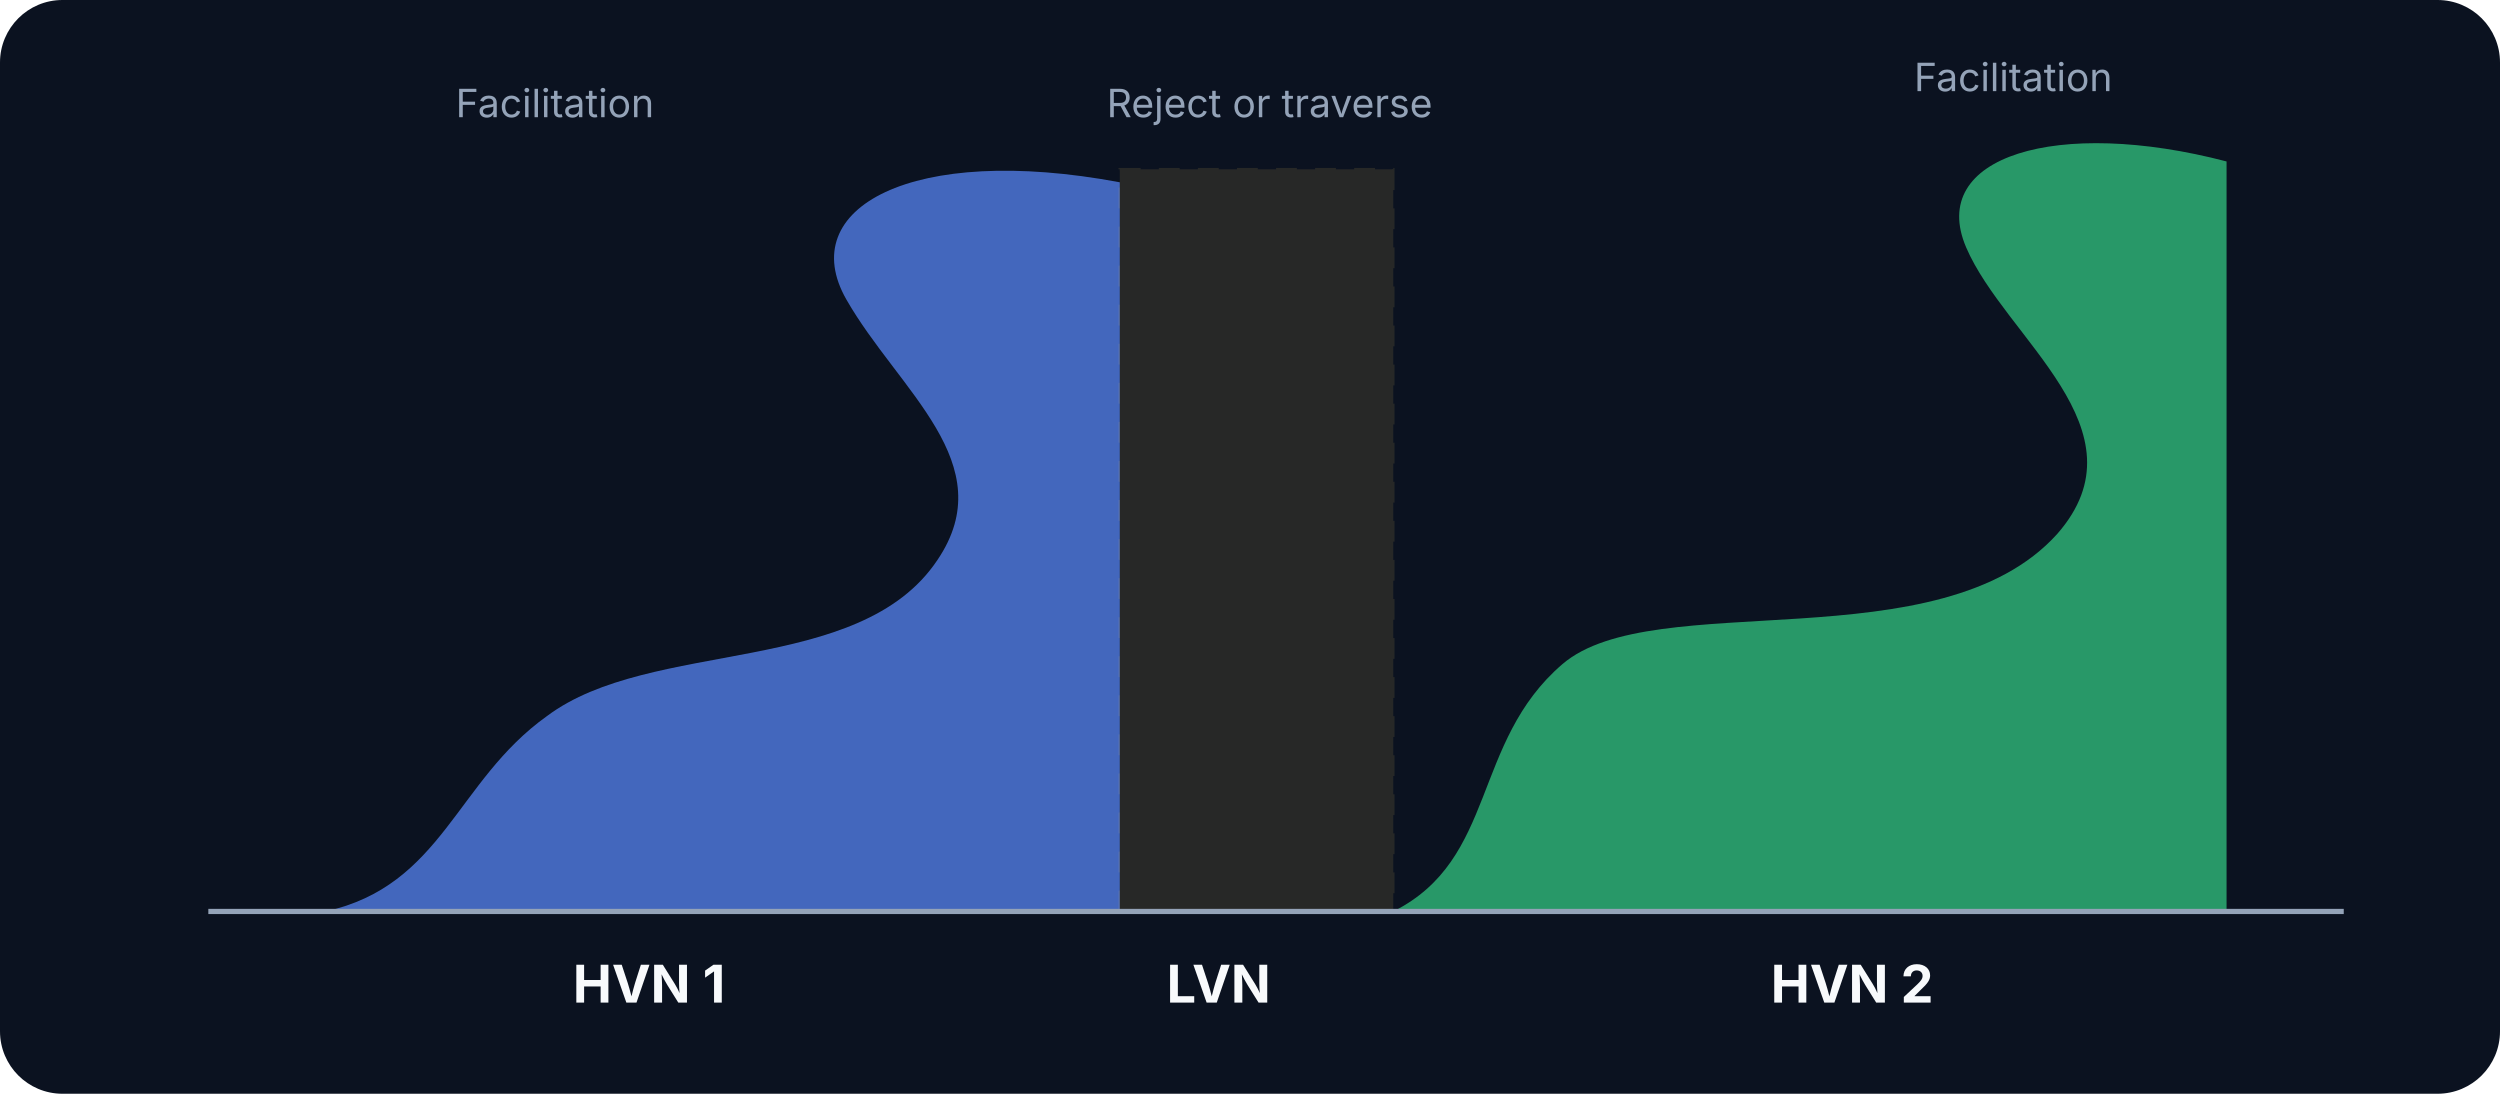
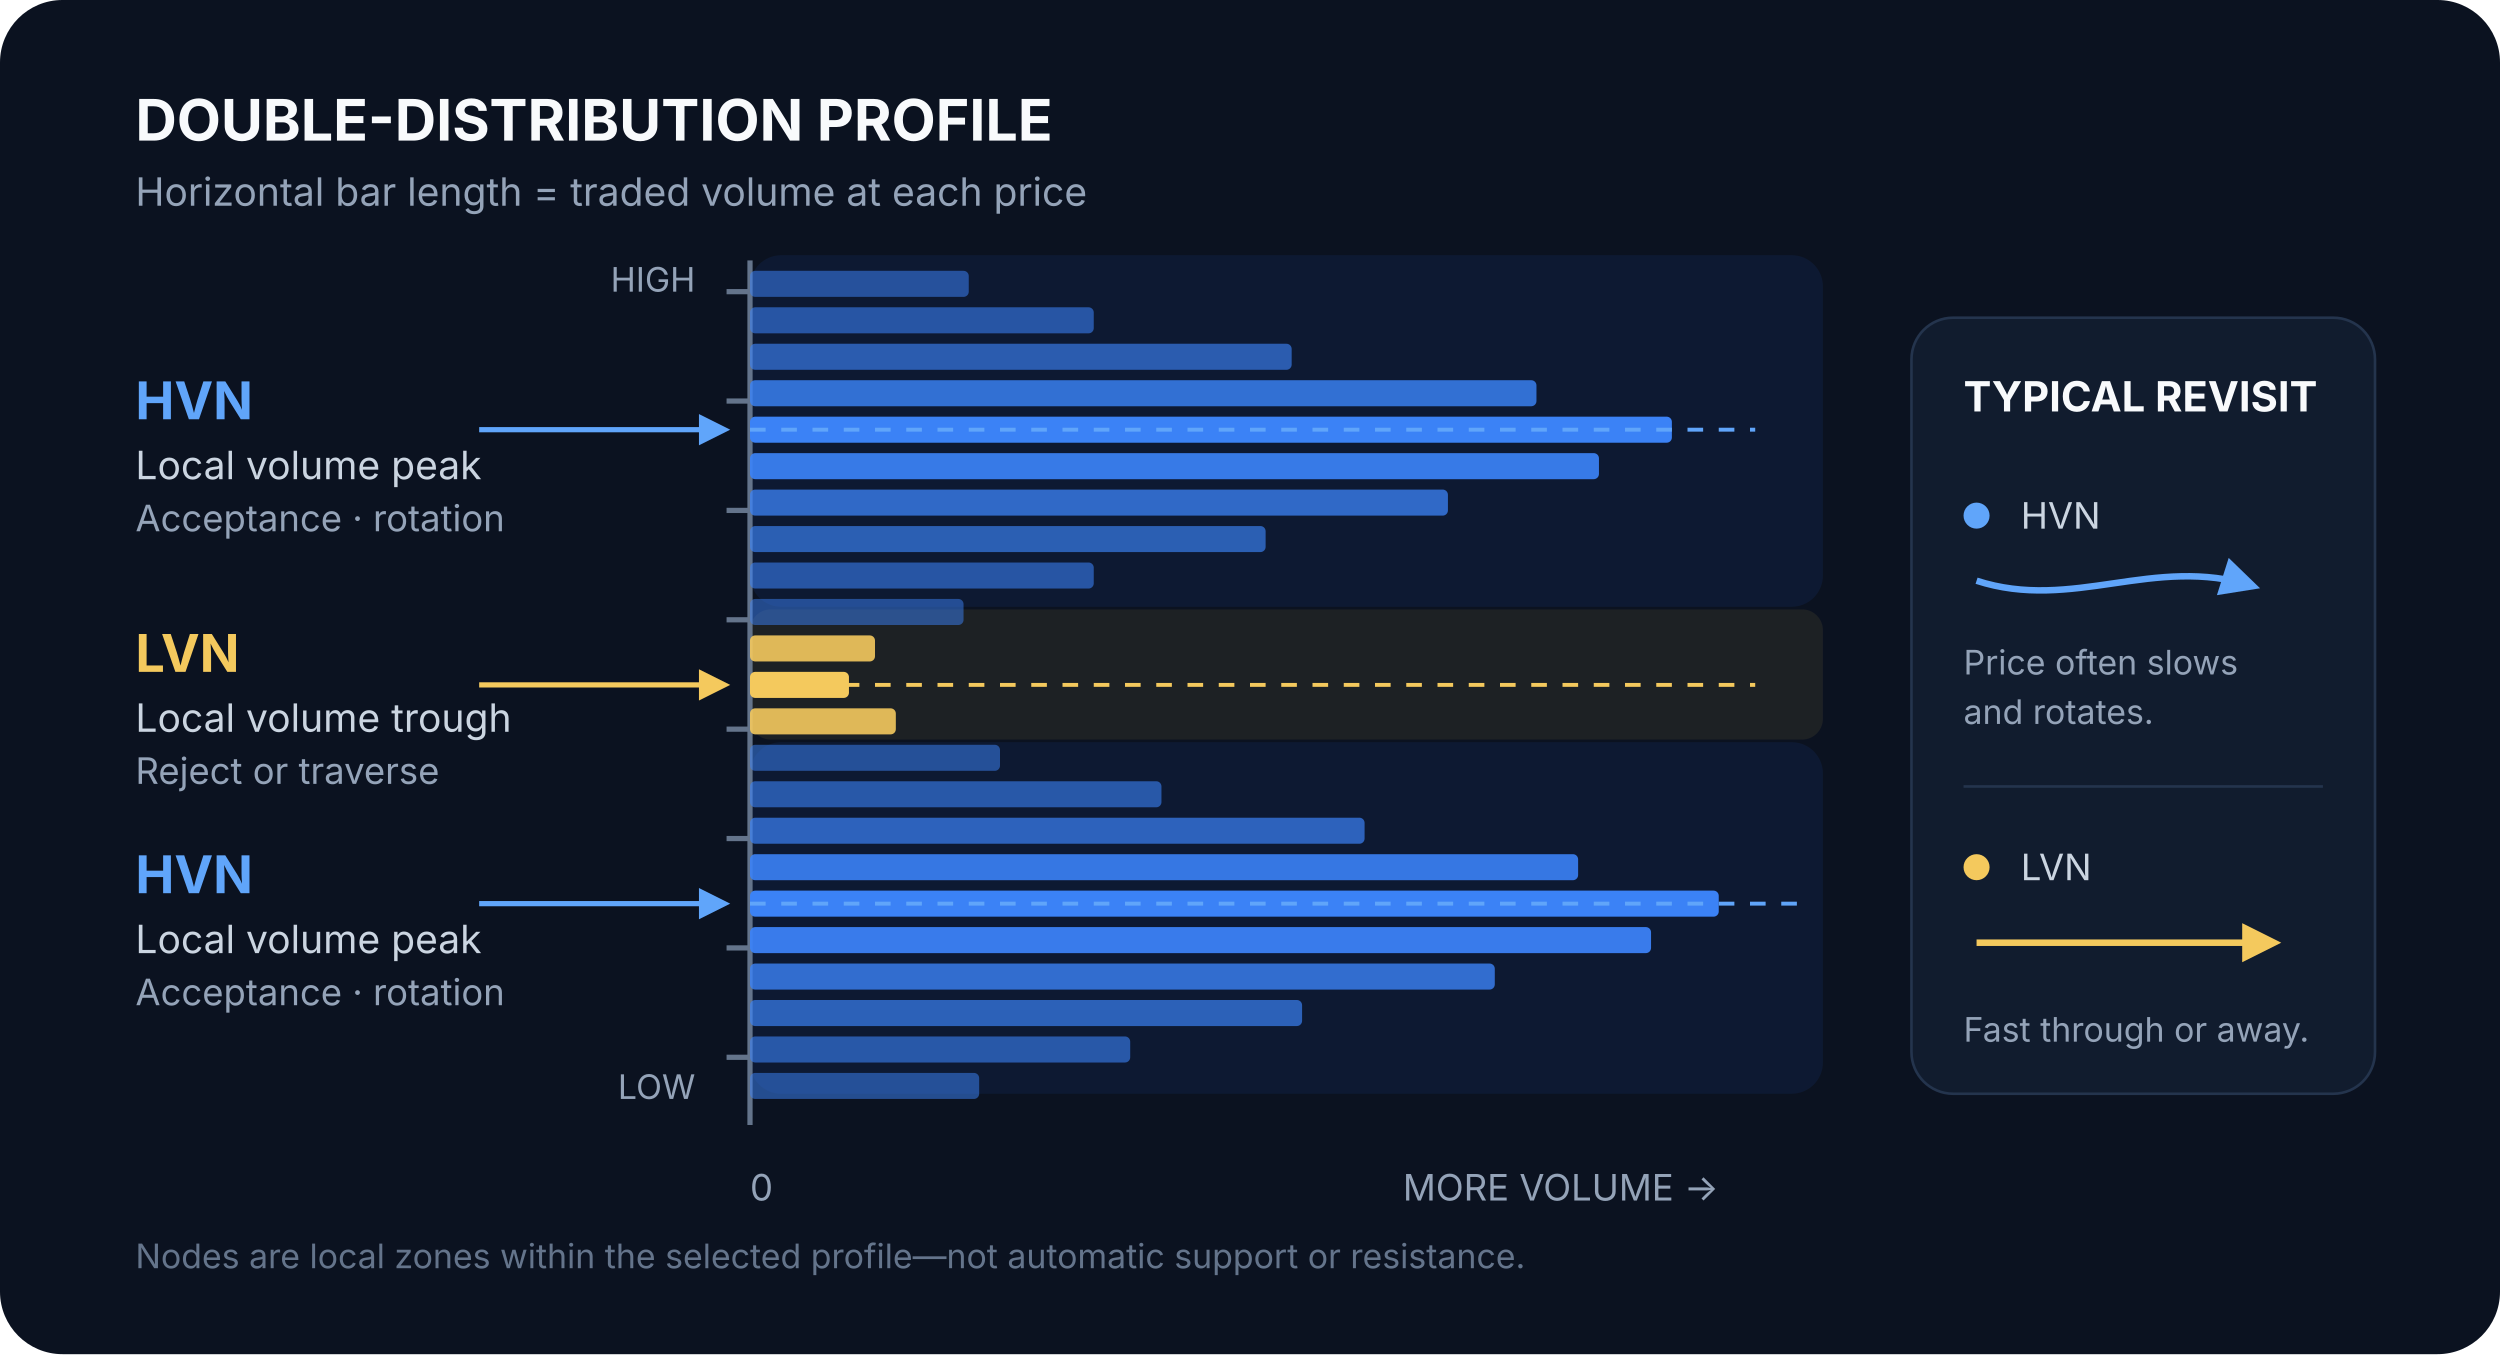
- <svg xmlns="http://www.w3.org/2000/svg" viewBox="0 0 960 420" role="img" aria-labelledby="title desc">
-   <rect width="960" height="420" rx="24" fill="#0b1220" />
-   <path d="M125 350C170 340 175 300 210 275C250 245 330 260 360 215C385 178 345 150 325 115C305 80 350 55 430 70L430 350Z" fill="#5b8cff" opacity=".7" />
-   <path d="M535 350C575 330 565 285 600 255C635 225 745 255 790 205C825 165 770 130 755 95C740 60 790 45 855 62L855 350Z" fill="#38e08f" opacity=".65" />
-   <rect x="430" y="65" width="105" height="285" fill="#f4c95d" opacity=".12" stroke="#f4c95d" stroke-dasharray="8 7" />
-   <path d="M80 350H900" stroke="#94a3b8" stroke-width="2" />
-   <g fill="#f8fafc" font-family="Inter,Arial,sans-serif" font-size="20" font-weight="700">
-     <text x="220" y="385">HVN 1</text>
-     <text x="448" y="385">LVN</text>
-     <text x="680" y="385">HVN 2</text>
+ <svg xmlns="http://www.w3.org/2000/svg" viewBox="0 0 960 520" role="img" aria-labelledby="title desc">
+   <defs>
+     <marker id="arrow-blue" viewBox="0 0 10 10" refX="8" refY="5" markerWidth="6" markerHeight="6" orient="auto-start-reverse">
+       <path d="M0 0L10 5L0 10Z" fill="#60a5fa" />
+     </marker>
+     <marker id="arrow-amber" viewBox="0 0 10 10" refX="8" refY="5" markerWidth="6" markerHeight="6" orient="auto-start-reverse">
+       <path d="M0 0L10 5L0 10Z" fill="#f4c95d" />
+     </marker>
+   </defs>
+   <rect width="960" height="520" rx="24" fill="#0b1220" />
+   <text x="52" y="54" fill="#f8fafc" font-family="Inter,Arial,sans-serif" font-size="22" font-weight="700">DOUBLE-DISTRIBUTION PROFILE</text>
+   <text x="52" y="79" fill="#94a3b8" font-family="Inter,Arial,sans-serif" font-size="15">Horizontal bar length = traded volume at each price</text>
+   <rect x="288" y="98" width="412" height="135" rx="12" fill="#2563eb" opacity=".09" />
+   <rect x="288" y="285" width="412" height="135" rx="12" fill="#2563eb" opacity=".09" />
+   <rect x="288" y="234" width="412" height="50" rx="8" fill="#f4c95d" opacity=".08" />
+   <path d="M288 100V432" stroke="#64748b" stroke-width="2" />
+   <path d="M279 112H288M279 154H288M279 196H288M279 238H288M279 280H288M279 322H288M279 364H288M279 406H288" stroke="#64748b" stroke-width="2" />
+   <g fill="#3b82f6">
+     <rect x="288" y="104" width="84" height="10" rx="2" opacity=".54" />
+     <rect x="288" y="118" width="132" height="10" rx="2" opacity=".58" />
+     <rect x="288" y="132" width="208" height="10" rx="2" opacity=".64" />
+     <rect x="288" y="146" width="302" height="10" rx="2" opacity=".82" />
+     <rect x="288" y="160" width="354" height="10" rx="2" />
+     <rect x="288" y="174" width="326" height="10" rx="2" opacity=".92" />
+     <rect x="288" y="188" width="268" height="10" rx="2" opacity=".76" />
+     <rect x="288" y="202" width="198" height="10" rx="2" opacity=".66" />
+     <rect x="288" y="216" width="132" height="10" rx="2" opacity=".58" />
+     <rect x="288" y="230" width="82" height="10" rx="2" opacity=".5" />
  </g>
-   <g fill="#94a3b8" font-family="Inter,Arial,sans-serif" font-size="15">
-     <text x="175" y="45">Facilitation</text>
-     <text x="425" y="45">Reject or traverse</text>
-     <text x="735" y="35">Facilitation</text>
+   <g fill="#f4c95d">
+     <rect x="288" y="244" width="48" height="10" rx="2" opacity=".9" />
+     <rect x="288" y="258" width="38" height="10" rx="2" />
+     <rect x="288" y="272" width="56" height="10" rx="2" opacity=".9" />
  </g>
+   <g fill="#3b82f6">
+     <rect x="288" y="286" width="96" height="10" rx="2" opacity=".52" />
+     <rect x="288" y="300" width="158" height="10" rx="2" opacity=".6" />
+     <rect x="288" y="314" width="236" height="10" rx="2" opacity=".7" />
+     <rect x="288" y="328" width="318" height="10" rx="2" opacity=".9" />
+     <rect x="288" y="342" width="372" height="10" rx="2" />
+     <rect x="288" y="356" width="346" height="10" rx="2" opacity=".94" />
+     <rect x="288" y="370" width="286" height="10" rx="2" opacity=".8" />
+     <rect x="288" y="384" width="212" height="10" rx="2" opacity=".68" />
+     <rect x="288" y="398" width="146" height="10" rx="2" opacity=".6" />
+     <rect x="288" y="412" width="88" height="10" rx="2" opacity=".52" />
+   </g>
+   <path d="M288 165H674" stroke="#60a5fa" stroke-width="1.5" stroke-dasharray="6 6" />
+   <path d="M288 263H674" stroke="#f4c95d" stroke-width="1.5" stroke-dasharray="6 6" />
+   <path d="M288 347H692" stroke="#60a5fa" stroke-width="1.5" stroke-dasharray="6 6" />
+   <g font-family="Inter,Arial,sans-serif">
+     <text x="52" y="161" fill="#60a5fa" font-size="20" font-weight="700">HVN</text>
+     <text x="52" y="184" fill="#cbd5e1" font-size="15">Local volume peak</text>
+     <text x="52" y="204" fill="#94a3b8" font-size="14">Acceptance · rotation</text>
+     <path d="M184 165H278" stroke="#60a5fa" stroke-width="2" marker-end="url(#arrow-blue)" />
+     <text x="52" y="258" fill="#f4c95d" font-size="20" font-weight="700">LVN</text>
+     <text x="52" y="281" fill="#cbd5e1" font-size="15">Local volume trough</text>
+     <text x="52" y="301" fill="#94a3b8" font-size="14">Reject or traverse</text>
+     <path d="M184 263H278" stroke="#f4c95d" stroke-width="2" marker-end="url(#arrow-amber)" />
+     <text x="52" y="343" fill="#60a5fa" font-size="20" font-weight="700">HVN</text>
+     <text x="52" y="366" fill="#cbd5e1" font-size="15">Local volume peak</text>
+     <text x="52" y="386" fill="#94a3b8" font-size="14">Acceptance · rotation</text>
+     <path d="M184 347H278" stroke="#60a5fa" stroke-width="2" marker-end="url(#arrow-blue)" />
+     <text x="267" y="112" fill="#94a3b8" font-size="13" text-anchor="end">HIGH</text>
+     <text x="267" y="422" fill="#94a3b8" font-size="13" text-anchor="end">LOW</text>
+     <text x="288" y="461" fill="#94a3b8" font-size="14">0</text>
+     <text x="660" y="461" fill="#94a3b8" font-size="14" text-anchor="end">MORE VOLUME →</text>
+   </g>
+   <g transform="translate(734 122)" font-family="Inter,Arial,sans-serif">
+     <rect width="178" height="298" rx="16" fill="#111c2e" stroke="#24344d" />
+     <text x="20" y="36" fill="#f8fafc" font-size="16" font-weight="700">TYPICAL REVISIT</text>
+     <circle cx="25" cy="76" r="5" fill="#60a5fa" />
+     <text x="42" y="81" fill="#cbd5e1" font-size="14">HVN</text>
+     <path d="M25 101C62 113 93 91 131 103" fill="none" stroke="#60a5fa" stroke-width="2.5" marker-end="url(#arrow-blue)" />
+     <text x="20" y="137" fill="#94a3b8" font-size="13">Price often slows</text>
+     <text x="20" y="156" fill="#94a3b8" font-size="13">and rotates.</text>
+     <path d="M20 180H158" stroke="#24344d" />
+     <circle cx="25" cy="211" r="5" fill="#f4c95d" />
+     <text x="42" y="216" fill="#cbd5e1" font-size="14">LVN</text>
+     <path d="M25 240H139" fill="none" stroke="#f4c95d" stroke-width="2.5" marker-end="url(#arrow-amber)" />
+     <text x="20" y="278" fill="#94a3b8" font-size="13">Fast through or away.</text>
+   </g>
+   <text x="52" y="487" fill="#64748b" font-family="Inter,Arial,sans-serif" font-size="13">Nodes are local zones within the selected profile—not automatic support or resistance.</text>
</svg>
